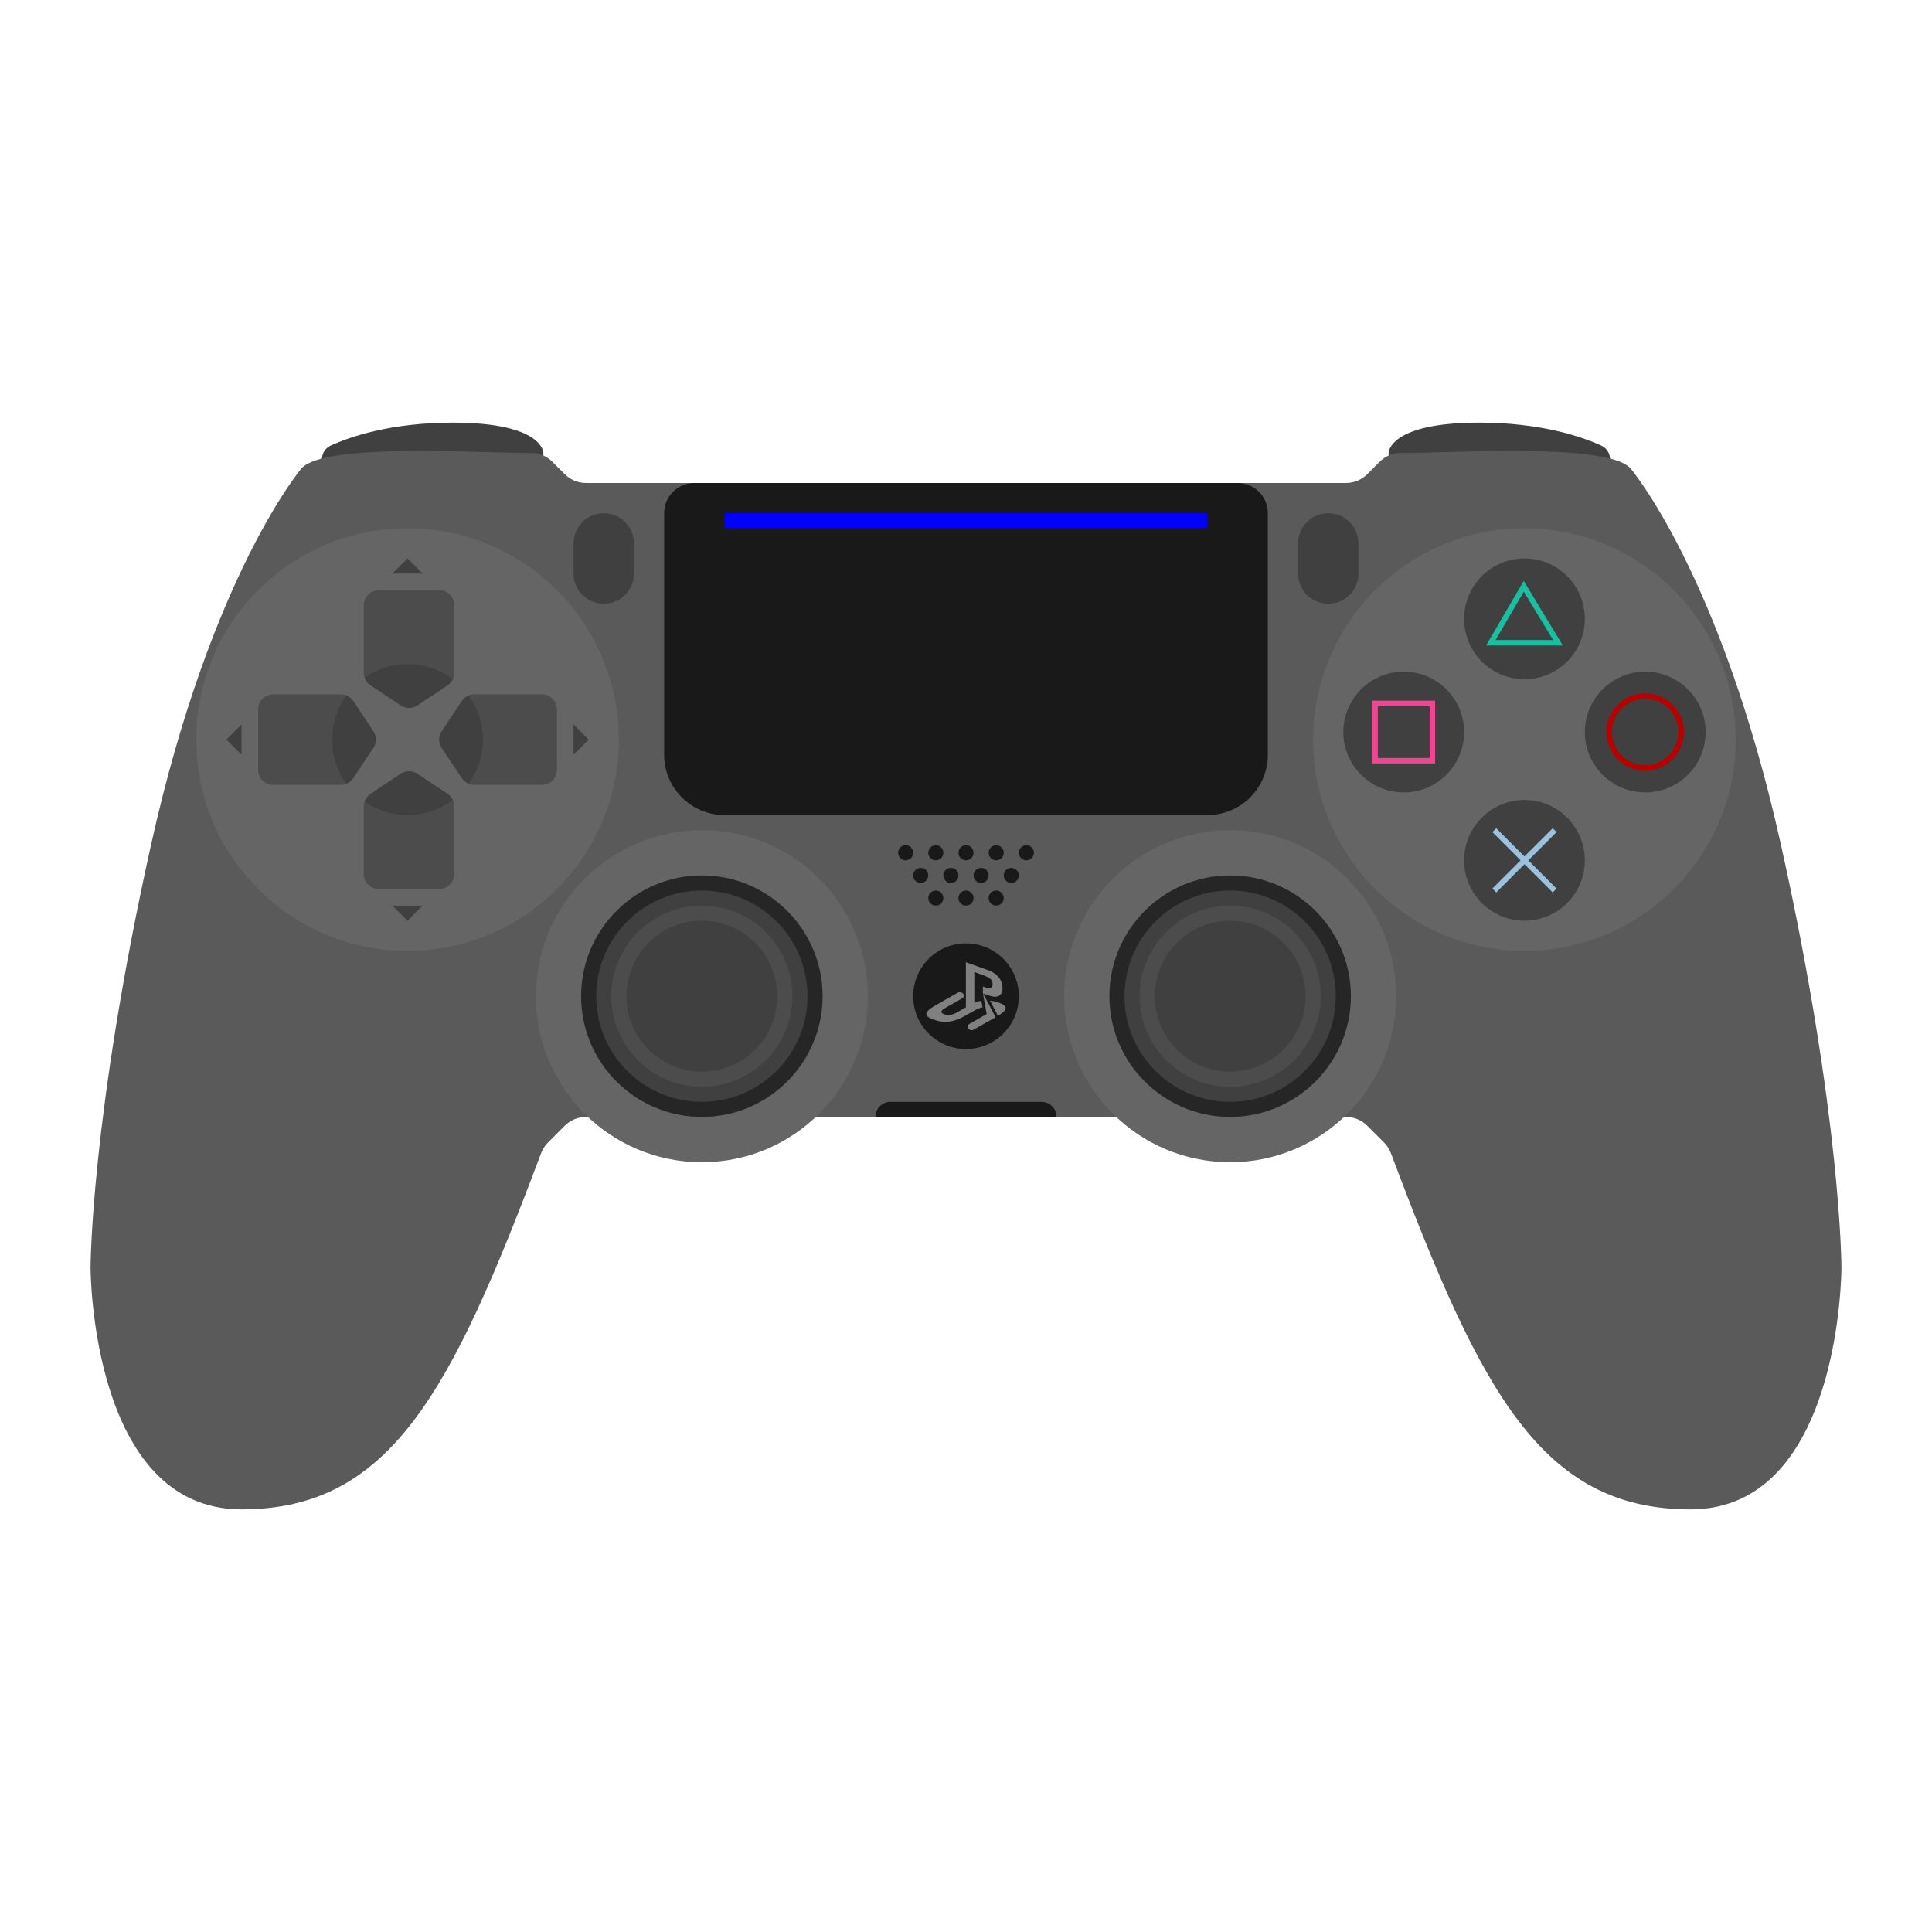
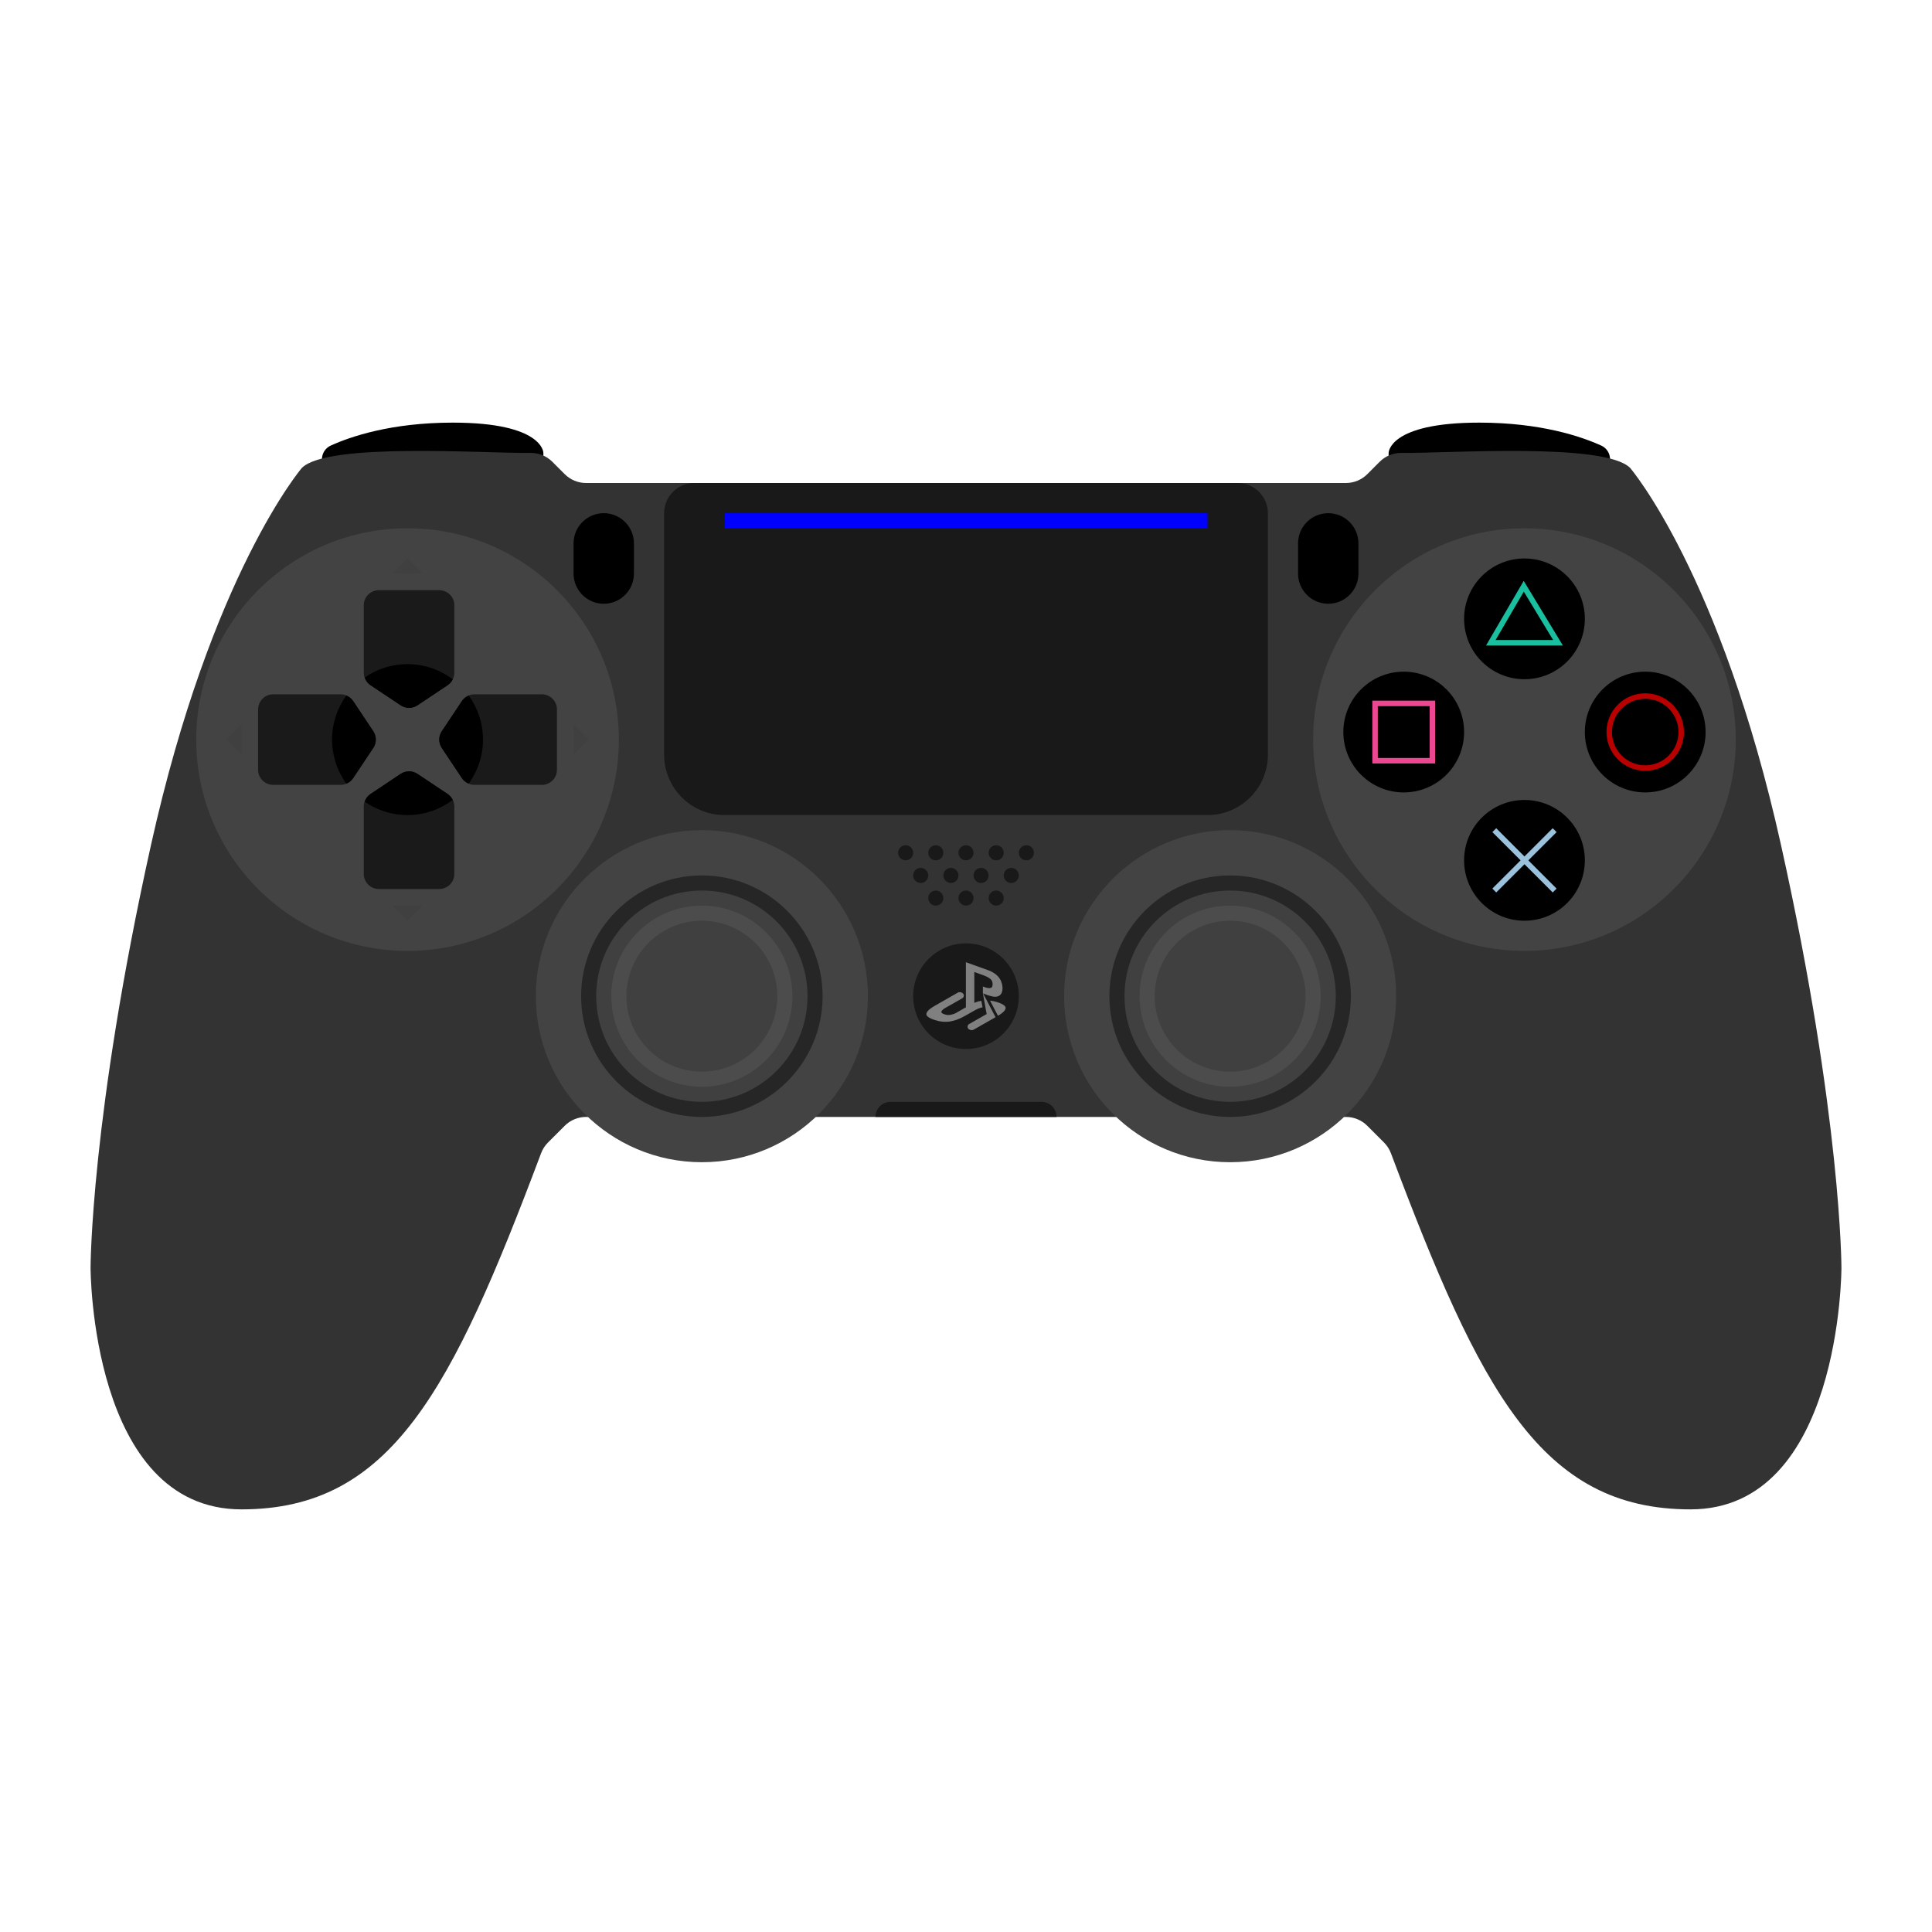
<svg xmlns="http://www.w3.org/2000/svg" viewBox="0 0 341.333 341.333" height="341.333" width="341.333" xml:space="preserve" id="svg2" version="1.1">
  <defs id="defs6">
    <clipPath id="clipPath18" clipPathUnits="userSpaceOnUse">
      <path id="path16" d="M 0,256 H 256 V 0 H 0 Z" />
    </clipPath>
    <clipPath id="clipPath26" clipPathUnits="userSpaceOnUse">
      <path id="path24" d="M 4,208 H 252 V 48 H 4 Z" />
    </clipPath>
  </defs>
-   <g id="g36" transform="matrix(1.333333,0,0,-1.333333,58.66667,85.33334)">
-     <path d="M 0,0 -1.124,2.248 C -1.63,3.259 -1.205,4.49 -0.175,4.958 2.43,6.142 7.821,8 16,8 28,8 28,4 28,4 V 0 Z" style="fill:#404040;fill-opacity:1;fill-rule:nonzero;stroke:none" id="path38" />
+   <g id="g36" transform="matrix(1.333333,0,0,-1.333333,58.66667,85.33334)" style="fill:#000000">
+     <path d="M 0,0 -1.124,2.248 C -1.63,3.259 -1.205,4.49 -0.175,4.958 2.43,6.142 7.821,8 16,8 28,8 28,4 28,4 V 0 Z" style="fill:#000000;fill-opacity:1;fill-rule:nonzero;stroke:none" id="path38" />
  </g>
-   <g id="g40" transform="matrix(1.333333,0,0,-1.333333,282.6667,85.33334)">
-     <path d="M 0,0 1.124,2.248 C 1.63,3.259 1.205,4.49 0.175,4.958 -2.43,6.142 -7.821,8 -16,8 -28,8 -28,4 -28,4 V 0 Z" style="fill:#404040;fill-opacity:1;fill-rule:nonzero;stroke:none" id="path42" />
+   <g id="g40" transform="matrix(1.333333,0,0,-1.333333,282.6667,85.33334)" style="fill:#000000">
+     <path d="M 0,0 1.124,2.248 C 1.63,3.259 1.205,4.49 0.175,4.958 -2.43,6.142 -7.821,8 -16,8 -28,8 -28,4 -28,4 V 0 Z" style="fill:#000000;fill-opacity:1;fill-rule:nonzero;stroke:none" id="path42" />
  </g>
-   <g id="g44" transform="matrix(1.333333,0,0,-1.333333,314.6667,149.3333)" style="fill:#5a5a5a;fill-opacity:1">
-     <path d="m 0,0 c -8,36 -20,50 -20,50 -3.404,3.404 -24.189,1.911 -30.308,1.987 -1.078,0.013 -2.114,-0.408 -2.877,-1.172 l -1.643,-1.644 C -55.578,48.421 -56.596,48 -57.657,48 h -100.686 c -1.061,0 -2.078,0.421 -2.828,1.171 l -1.644,1.644 c -0.764,0.764 -1.799,1.185 -2.878,1.172 -6.118,-0.076 -26.903,1.417 -30.307,-1.987 0,0 -12,-14 -20,-50 -8,-36 -8,-56 -8,-56 0,0 0,-32 20,-32 19.83,0 27.863,15.729 39.694,47.185 0.2,0.532 0.514,1.023 0.916,1.425 l 2.219,2.218 c 0.75,0.75 1.767,1.172 2.828,1.172 H -108 -57.657 c 1.061,0 2.079,-0.422 2.829,-1.172 l 2.218,-2.218 c 0.402,-0.402 0.716,-0.893 0.917,-1.425 C -39.862,-72.271 -31.829,-88 -12,-88 c 20,0 20,32 20,32 0,0 0,20 -8,56" style="fill:#5a5a5a;fill-opacity:1;fill-rule:nonzero;stroke:none" id="path46" />
+   <g id="g44" transform="matrix(1.333333,0,0,-1.333333,314.6667,149.3333)" style="fill:#333333;fill-opacity:1">
+     <path d="m 0,0 c -8,36 -20,50 -20,50 -3.404,3.404 -24.189,1.911 -30.308,1.987 -1.078,0.013 -2.114,-0.408 -2.877,-1.172 l -1.643,-1.644 C -55.578,48.421 -56.596,48 -57.657,48 h -100.686 c -1.061,0 -2.078,0.421 -2.828,1.171 l -1.644,1.644 c -0.764,0.764 -1.799,1.185 -2.878,1.172 -6.118,-0.076 -26.903,1.417 -30.307,-1.987 0,0 -12,-14 -20,-50 -8,-36 -8,-56 -8,-56 0,0 0,-32 20,-32 19.83,0 27.863,15.729 39.694,47.185 0.2,0.532 0.514,1.023 0.916,1.425 l 2.219,2.218 c 0.75,0.75 1.767,1.172 2.828,1.172 H -108 -57.657 c 1.061,0 2.079,-0.422 2.829,-1.172 l 2.218,-2.218 c 0.402,-0.402 0.716,-0.893 0.917,-1.425 C -39.862,-72.271 -31.829,-88 -12,-88 c 20,0 20,32 20,32 0,0 0,20 -8,56" style="fill:#333333;fill-opacity:1;fill-rule:nonzero;stroke:none" id="path46" />
  </g>
  <g id="g48" transform="matrix(1.333333,0,0,-1.333333,213.3333,144)">
    <path d="m 0,0 h -64 c -4.418,0 -8,3.582 -8,8 v 32 c 0,2.209 1.791,4 4,4 H 4 c 2.209,0 4,-1.791 4,-4 V 8 C 8,3.582 4.418,0 0,0" style="fill:#191919;fill-opacity:1;fill-rule:nonzero;stroke:none" id="path50" />
  </g>
  <path d="M 213.333,93.333 H 128 V 90.667 h 85.333 z" style="fill:#0000ff;fill-opacity:1;fill-rule:nonzero;stroke:none;stroke-width:1.333" id="path52" />
-   <g id="g54" transform="matrix(1.333333,0,0,-1.333333,109.3333,130.6667)" style="fill:#656565;fill-opacity:1">
-     <path d="m 0,0 c 0,-15.464 -12.536,-28 -28,-28 -15.464,0 -28,12.536 -28,28 0,15.464 12.536,28 28,28 C -12.536,28 0,15.464 0,0" style="fill:#656565;fill-opacity:1;fill-rule:nonzero;stroke:none" id="path56" />
+   <g id="g54" transform="matrix(1.333333,0,0,-1.333333,109.3333,130.6667)" style="fill:#434343;fill-opacity:1">
+     <path d="m 0,0 c 0,-15.464 -12.536,-28 -28,-28 -15.464,0 -28,12.536 -28,28 0,15.464 12.536,28 28,28 C -12.536,28 0,15.464 0,0" style="fill:#434343;fill-opacity:1;fill-rule:nonzero;stroke:none" id="path56" />
  </g>
-   <g id="g58" transform="matrix(1.333333,0,0,-1.333333,269.3333,168)" style="fill:#656565;fill-opacity:1">
-     <path d="M 0,0 C -15.439,0 -28,12.561 -28,28 -28,43.439 -15.439,56 0,56 15.439,56 28,43.439 28,28 28,12.561 15.439,0 0,0" style="fill:#656565;fill-opacity:1;fill-rule:nonzero;stroke:none" id="path60" />
+   <g id="g58" transform="matrix(1.333333,0,0,-1.333333,269.3333,168)" style="fill:#434343;fill-opacity:1">
+     <path d="M 0,0 C -15.439,0 -28,12.561 -28,28 -28,43.439 -15.439,56 0,56 15.439,56 28,43.439 28,28 28,12.561 15.439,0 0,0" style="fill:#434343;fill-opacity:1;fill-rule:nonzero;stroke:none" id="path60" />
  </g>
-   <g id="g62" transform="matrix(1.333333,0,0,-1.333333,106.6667,106.6667)">
-     <path d="m 0,0 v 0 c -2.209,0 -4,1.791 -4,4 v 4 c 0,2.209 1.791,4 4,4 2.209,0 4,-1.791 4,-4 V 4 C 4,1.791 2.209,0 0,0" style="fill:#404040;fill-opacity:1;fill-rule:nonzero;stroke:none" id="path64" />
+   <g id="g62" transform="matrix(1.333333,0,0,-1.333333,106.6667,106.6667)" style="fill:#000000">
+     <path d="m 0,0 v 0 c -2.209,0 -4,1.791 -4,4 v 4 c 0,2.209 1.791,4 4,4 2.209,0 4,-1.791 4,-4 V 4 C 4,1.791 2.209,0 0,0" style="fill:#000000;fill-opacity:1;fill-rule:nonzero;stroke:none" id="path64" />
  </g>
-   <g id="g66" transform="matrix(1.333333,0,0,-1.333333,234.6667,106.6667)">
-     <path d="m 0,0 v 0 c -2.209,0 -4,1.791 -4,4 v 4 c 0,2.209 1.791,4 4,4 2.209,0 4,-1.791 4,-4 V 4 C 4,1.791 2.209,0 0,0" style="fill:#404040;fill-opacity:1;fill-rule:nonzero;stroke:none" id="path68" />
+   <g id="g66" transform="matrix(1.333333,0,0,-1.333333,234.6667,106.6667)" style="fill:#000000">
+     <path d="m 0,0 v 0 c -2.209,0 -4,1.791 -4,4 v 4 c 0,2.209 1.791,4 4,4 2.209,0 4,-1.791 4,-4 V 4 C 4,1.791 2.209,0 0,0" style="fill:#000000;fill-opacity:1;fill-rule:nonzero;stroke:none" id="path68" />
  </g>
-   <g id="g70" transform="matrix(1.333333,0,0,-1.333333,60.17506,122.6667)">
-     <path d="m 0,0 h -8.93 c -1.104,0 -2,-0.896 -2,-2 v -8 c 0,-1.104 0.896,-2 2,-2 H 0 c 0.669,0 1.293,0.334 1.664,0.891 l 2.667,4 c 0.448,0.672 0.448,1.547 0,2.218 l -2.667,4 C 1.293,-0.334 0.669,0 0,0" style="fill:#4c4c4c;fill-opacity:1;fill-rule:nonzero;stroke:none" id="path72" />
+   <g id="g70" transform="matrix(1.333333,0,0,-1.333333,60.17506,122.6667)" style="fill:#1a1a1a">
+     <path d="m 0,0 h -8.93 c -1.104,0 -2,-0.896 -2,-2 v -8 c 0,-1.104 0.896,-2 2,-2 H 0 c 0.669,0 1.293,0.334 1.664,0.891 l 2.667,4 c 0.448,0.672 0.448,1.547 0,2.218 l -2.667,4 C 1.293,-0.334 0.669,0 0,0" style="fill:#1a1a1a;fill-opacity:1;fill-rule:nonzero;stroke:none" id="path72" />
  </g>
-   <g id="g74" transform="matrix(1.333333,0,0,-1.333333,83.82493,122.6667)">
-     <path d="m 0,0 h 8.93 c 1.104,0 2,-0.896 2,-2 v -8 c 0,-1.104 -0.896,-2 -2,-2 H 0 c -0.669,0 -1.293,0.334 -1.664,0.891 l -2.667,4 c -0.448,0.672 -0.448,1.547 0,2.218 l 2.667,4 C -1.293,-0.334 -0.669,0 0,0" style="fill:#4c4c4c;fill-opacity:1;fill-rule:nonzero;stroke:none" id="path76" />
+   <g id="g74" transform="matrix(1.333333,0,0,-1.333333,83.82493,122.6667)" style="fill:#1a1a1a">
+     <path d="m 0,0 h 8.93 c 1.104,0 2,-0.896 2,-2 v -8 c 0,-1.104 -0.896,-2 -2,-2 H 0 c -0.669,0 -1.293,0.334 -1.664,0.891 l -2.667,4 c -0.448,0.672 -0.448,1.547 0,2.218 l 2.667,4 C -1.293,-0.334 -0.669,0 0,0" style="fill:#1a1a1a;fill-opacity:1;fill-rule:nonzero;stroke:none" id="path76" />
  </g>
-   <g id="g78" transform="matrix(1.333333,0,0,-1.333333,80.26893,118.8417)">
-     <path d="m 0,0 v 8.93 c 0,1.104 -0.895,2 -2,2 h -8 c -1.104,0 -2,-0.896 -2,-2 V 0 c 0,-0.669 0.334,-1.293 0.891,-1.664 l 4,-2.667 c 0.672,-0.448 1.547,-0.448 2.218,0 l 4,2.667 C -0.334,-1.293 0,-0.669 0,0" style="fill:#4c4c4c;fill-opacity:1;fill-rule:nonzero;stroke:none" id="path80" />
+   <g id="g78" transform="matrix(1.333333,0,0,-1.333333,80.26893,118.8417)" style="fill:#1a1a1a">
+     <path d="m 0,0 v 8.93 c 0,1.104 -0.895,2 -2,2 h -8 c -1.104,0 -2,-0.896 -2,-2 V 0 c 0,-0.669 0.334,-1.293 0.891,-1.664 l 4,-2.667 c 0.672,-0.448 1.547,-0.448 2.218,0 l 4,2.667 C -0.334,-1.293 0,-0.669 0,0" style="fill:#1a1a1a;fill-opacity:1;fill-rule:nonzero;stroke:none" id="path80" />
  </g>
-   <g id="g82" transform="matrix(1.333333,0,0,-1.333333,80.26893,142.4916)">
-     <path d="m 0,0 v -8.93 c 0,-1.104 -0.895,-2 -2,-2 h -8 c -1.104,0 -2,0.896 -2,2 V 0 c 0,0.669 0.334,1.293 0.891,1.664 l 4,2.667 c 0.672,0.448 1.547,0.448 2.218,0 l 4,-2.667 C -0.334,1.293 0,0.669 0,0" style="fill:#4c4c4c;fill-opacity:1;fill-rule:nonzero;stroke:none" id="path84" />
+   <g id="g82" transform="matrix(1.333333,0,0,-1.333333,80.26893,142.4916)" style="fill:#1a1a1a">
+     <path d="m 0,0 v -8.93 c 0,-1.104 -0.895,-2 -2,-2 h -8 c -1.104,0 -2,0.896 -2,2 V 0 c 0,0.669 0.334,1.293 0.891,1.664 l 4,2.667 c 0.672,0.448 1.547,0.448 2.218,0 l 4,-2.667 C -0.334,1.293 0,0.669 0,0" style="fill:#1a1a1a;fill-opacity:1;fill-rule:nonzero;stroke:none" id="path84" />
  </g>
  <g id="g86" transform="matrix(1.333333,0,0,-1.333333,42.66667,128)">
    <path d="m 0,0 v -4 l -2,2 z" style="fill:#404040;fill-opacity:1;fill-rule:nonzero;stroke:none" id="path88" />
  </g>
  <g id="g90" transform="matrix(1.333333,0,0,-1.333333,101.3333,133.3333)">
    <path d="M 0,0 V 4 L 2,2 Z" style="fill:#404040;fill-opacity:1;fill-rule:nonzero;stroke:none" id="path92" />
  </g>
  <g id="g94" transform="matrix(1.333333,0,0,-1.333333,74.66666,101.3333)">
    <path d="m 0,0 h -4 l 2,2 z" style="fill:#404040;fill-opacity:1;fill-rule:nonzero;stroke:none" id="path96" />
  </g>
  <g id="g98" transform="matrix(1.333333,0,0,-1.333333,69.33333,160)">
    <path d="M 0,0 H 4 L 2,-2 Z" style="fill:#404040;fill-opacity:1;fill-rule:nonzero;stroke:none" id="path100" />
  </g>
-   <g id="g102" transform="matrix(1.333333,0,0,-1.333333,153.3333,176)" style="fill:#656565;fill-opacity:1;font-variant-east_asian:normal;opacity:1;vector-effect:none;stroke-width:1;stroke-linecap:butt;stroke-linejoin:miter;stroke-miterlimit:4;stroke-dasharray:none;stroke-dashoffset:0;stroke-opacity:1;stroke:none">
-     <path d="m 0,0 c 0,-12.15 -9.85,-22 -22,-22 -12.15,0 -22,9.85 -22,22 0,12.15 9.85,22 22,22 C -9.85,22 0,12.15 0,0" style="fill:#656565;fill-opacity:1;fill-rule:nonzero;stroke:none;font-variant-east_asian:normal;vector-effect:none;stroke-width:1;stroke-linecap:butt;stroke-linejoin:miter;stroke-miterlimit:4;stroke-dasharray:none;stroke-dashoffset:0;stroke-opacity:1" id="path104" />
+   <g id="g102" transform="matrix(1.333333,0,0,-1.333333,153.3333,176)" style="fill:#434343;fill-opacity:1;font-variant-east_asian:normal;opacity:1;vector-effect:none;stroke-width:1;stroke-linecap:butt;stroke-linejoin:miter;stroke-miterlimit:4;stroke-dasharray:none;stroke-dashoffset:0;stroke-opacity:1;stroke:none">
+     <path d="m 0,0 c 0,-12.15 -9.85,-22 -22,-22 -12.15,0 -22,9.85 -22,22 0,12.15 9.85,22 22,22 C -9.85,22 0,12.15 0,0" style="fill:#434343;fill-opacity:1;fill-rule:nonzero;stroke:none;font-variant-east_asian:normal;vector-effect:none;stroke-width:1;stroke-linecap:butt;stroke-linejoin:miter;stroke-miterlimit:4;stroke-dasharray:none;stroke-dashoffset:0;stroke-opacity:1" id="path104" />
  </g>
  <g id="g106" transform="matrix(1.333333,0,0,-1.333333,124,154.6667)">
    <path d="m 0,0 c -8.822,0 -16,-7.178 -16,-16 0,-8.822 7.178,-16 16,-16 8.822,0 16,7.178 16,16 C 16,-7.178 8.822,0 0,0" style="fill:#262626;fill-opacity:1;fill-rule:nonzero;stroke:none" id="path108" />
  </g>
  <g id="g110" transform="matrix(1.333333,0,0,-1.333333,142.6667,176)">
    <path d="m 0,0 c 0,-7.732 -6.268,-14 -14,-14 -7.732,0 -14,6.268 -14,14 0,7.732 6.268,14 14,14 C -6.268,14 0,7.732 0,0" style="fill:#404040;fill-opacity:1;fill-rule:nonzero;stroke:none" id="path112" />
  </g>
  <g id="g114" transform="matrix(1.333333,0,0,-1.333333,124,160)">
    <path d="m 0,0 c -6.627,0 -12,-5.373 -12,-12 0,-6.627 5.373,-12 12,-12 6.627,0 12,5.373 12,12 C 12,-5.373 6.627,0 0,0 m 0,-2 c 5.514,0 10,-4.486 10,-10 0,-5.514 -4.486,-10 -10,-10 -5.514,0 -10,4.486 -10,10 0,5.514 4.486,10 10,10" style="fill:#4c4c4c;fill-opacity:1;fill-rule:nonzero;stroke:none" id="path116" />
  </g>
-   <g id="g118" transform="matrix(1.333333,0,0,-1.333333,246.6667,176)" style="fill:#656565;fill-opacity:1;font-variant-east_asian:normal;opacity:1;vector-effect:none;stroke-width:1;stroke-linecap:butt;stroke-linejoin:miter;stroke-miterlimit:4;stroke-dasharray:none;stroke-dashoffset:0;stroke-opacity:1;stroke:none">
-     <path d="m 0,0 c 0,-12.15 -9.85,-22 -22,-22 -12.15,0 -22,9.85 -22,22 0,12.15 9.85,22 22,22 C -9.85,22 0,12.15 0,0" style="fill:#656565;fill-opacity:1;fill-rule:nonzero;stroke:none;font-variant-east_asian:normal;vector-effect:none;stroke-width:1;stroke-linecap:butt;stroke-linejoin:miter;stroke-miterlimit:4;stroke-dasharray:none;stroke-dashoffset:0;stroke-opacity:1" id="path120" />
+   <g id="g118" transform="matrix(1.333333,0,0,-1.333333,246.6667,176)" style="fill:#434343;fill-opacity:1;font-variant-east_asian:normal;opacity:1;vector-effect:none;stroke-width:1;stroke-linecap:butt;stroke-linejoin:miter;stroke-miterlimit:4;stroke-dasharray:none;stroke-dashoffset:0;stroke-opacity:1;stroke:none">
+     <path d="m 0,0 c 0,-12.15 -9.85,-22 -22,-22 -12.15,0 -22,9.85 -22,22 0,12.15 9.85,22 22,22 C -9.85,22 0,12.15 0,0" style="fill:#434343;fill-opacity:1;fill-rule:nonzero;stroke:none;font-variant-east_asian:normal;vector-effect:none;stroke-width:1;stroke-linecap:butt;stroke-linejoin:miter;stroke-miterlimit:4;stroke-dasharray:none;stroke-dashoffset:0;stroke-opacity:1" id="path120" />
  </g>
  <g id="g122" transform="matrix(1.333333,0,0,-1.333333,217.3333,154.6667)">
    <path d="m 0,0 c -8.822,0 -16,-7.178 -16,-16 0,-8.822 7.178,-16 16,-16 8.822,0 16,7.178 16,16 C 16,-7.178 8.822,0 0,0" style="fill:#262626;fill-opacity:1;fill-rule:nonzero;stroke:none" id="path124" />
  </g>
  <g id="g126" transform="matrix(1.333333,0,0,-1.333333,236,176)">
    <path d="m 0,0 c 0,-7.732 -6.268,-14 -14,-14 -7.732,0 -14,6.268 -14,14 0,7.732 6.268,14 14,14 C -6.268,14 0,7.732 0,0" style="fill:#404040;fill-opacity:1;fill-rule:nonzero;stroke:none" id="path128" />
  </g>
  <g id="g130" transform="matrix(1.333333,0,0,-1.333333,217.3333,160)">
    <path d="m 0,0 c -6.627,0 -12,-5.373 -12,-12 0,-6.627 5.373,-12 12,-12 6.627,0 12,5.373 12,12 C 12,-5.373 6.627,0 0,0 m 0,-2 c 5.514,0 10,-4.486 10,-10 0,-5.514 -4.486,-10 -10,-10 -5.514,0 -10,4.486 -10,10 0,5.514 4.486,10 10,10" style="fill:#4c4c4c;fill-opacity:1;fill-rule:nonzero;stroke:none" id="path132" />
  </g>
  <g id="g134" transform="matrix(1.333333,0,0,-1.333333,180,176)">
    <path d="m 0,0 c 0,-3.866 -3.134,-7 -7,-7 -3.866,0 -7,3.134 -7,7 0,3.866 3.134,7 7,7 3.866,0 7,-3.134 7,-7" style="fill:#191919;fill-opacity:1;fill-rule:nonzero;stroke:none" id="path136" />
  </g>
  <g id="g138" transform="matrix(1.333333,0,0,-1.333333,158.6667,150.6667)">
    <path d="M 0,0 C 0,-0.552 0.448,-1 1,-1 1.552,-1 2,-0.552 2,0 2,0.552 1.552,1 1,1 0.448,1 0,0.552 0,0" style="fill:#191919;fill-opacity:1;fill-rule:nonzero;stroke:none" id="path140" />
  </g>
  <g id="g142" transform="matrix(1.333333,0,0,-1.333333,164,150.6667)">
    <path d="M 0,0 C 0,-0.552 0.448,-1 1,-1 1.552,-1 2,-0.552 2,0 2,0.552 1.552,1 1,1 0.448,1 0,0.552 0,0" style="fill:#191919;fill-opacity:1;fill-rule:nonzero;stroke:none" id="path144" />
  </g>
  <g id="g146" transform="matrix(1.333333,0,0,-1.333333,169.3333,150.6667)">
    <path d="M 0,0 C 0,-0.552 0.448,-1 1,-1 1.552,-1 2,-0.552 2,0 2,0.552 1.552,1 1,1 0.448,1 0,0.552 0,0" style="fill:#191919;fill-opacity:1;fill-rule:nonzero;stroke:none" id="path148" />
  </g>
  <g id="g150" transform="matrix(1.333333,0,0,-1.333333,174.6667,150.6667)">
    <path d="M 0,0 C 0,-0.552 0.447,-1 1,-1 1.553,-1 2,-0.552 2,0 2,0.552 1.553,1 1,1 0.447,1 0,0.552 0,0" style="fill:#191919;fill-opacity:1;fill-rule:nonzero;stroke:none" id="path152" />
  </g>
  <g id="g154" transform="matrix(1.333333,0,0,-1.333333,180,150.6667)">
    <path d="M 0,0 C 0,-0.552 0.447,-1 1,-1 1.553,-1 2,-0.552 2,0 2,0.552 1.553,1 1,1 0.447,1 0,0.552 0,0" style="fill:#191919;fill-opacity:1;fill-rule:nonzero;stroke:none" id="path156" />
  </g>
  <g id="g158" transform="matrix(1.333333,0,0,-1.333333,161.3333,154.6667)">
    <path d="M 0,0 C 0,-0.552 0.448,-1 1,-1 1.552,-1 2,-0.552 2,0 2,0.552 1.552,1 1,1 0.448,1 0,0.552 0,0" style="fill:#191919;fill-opacity:1;fill-rule:nonzero;stroke:none" id="path160" />
  </g>
  <g id="g162" transform="matrix(1.333333,0,0,-1.333333,166.6667,154.6667)">
    <path d="M 0,0 C 0,-0.552 0.448,-1 1,-1 1.552,-1 2,-0.552 2,0 2,0.552 1.552,1 1,1 0.448,1 0,0.552 0,0" style="fill:#191919;fill-opacity:1;fill-rule:nonzero;stroke:none" id="path164" />
  </g>
  <g id="g166" transform="matrix(1.333333,0,0,-1.333333,172,154.6667)">
    <path d="M 0,0 C 0,-0.552 0.447,-1 1,-1 1.553,-1 2,-0.552 2,0 2,0.552 1.553,1 1,1 0.447,1 0,0.552 0,0" style="fill:#191919;fill-opacity:1;fill-rule:nonzero;stroke:none" id="path168" />
  </g>
  <g id="g170" transform="matrix(1.333333,0,0,-1.333333,177.3333,154.6667)">
    <path d="M 0,0 C 0,-0.552 0.447,-1 1,-1 1.553,-1 2,-0.552 2,0 2,0.552 1.553,1 1,1 0.447,1 0,0.552 0,0" style="fill:#191919;fill-opacity:1;fill-rule:nonzero;stroke:none" id="path172" />
  </g>
  <g id="g174" transform="matrix(1.333333,0,0,-1.333333,164,158.6667)">
    <path d="M 0,0 C 0,-0.552 0.448,-1 1,-1 1.552,-1 2,-0.552 2,0 2,0.552 1.552,1 1,1 0.448,1 0,0.552 0,0" style="fill:#191919;fill-opacity:1;fill-rule:nonzero;stroke:none" id="path176" />
  </g>
  <g id="g178" transform="matrix(1.333333,0,0,-1.333333,169.3333,158.6667)">
    <path d="M 0,0 C 0,-0.552 0.448,-1 1,-1 1.552,-1 2,-0.552 2,0 2,0.552 1.552,1 1,1 0.448,1 0,0.552 0,0" style="fill:#191919;fill-opacity:1;fill-rule:nonzero;stroke:none" id="path180" />
  </g>
  <g id="g182" transform="matrix(1.333333,0,0,-1.333333,174.6667,158.6667)">
    <path d="M 0,0 C 0,-0.552 0.447,-1 1,-1 1.553,-1 2,-0.552 2,0 2,0.552 1.553,1 1,1 0.447,1 0,0.552 0,0" style="fill:#191919;fill-opacity:1;fill-rule:nonzero;stroke:none" id="path184" />
  </g>
  <g id="g186" transform="matrix(1.333333,0,0,-1.333333,186.6667,197.3333)">
    <path d="m 0,0 h -24 c 0,1.104 0.896,2 2,2 H -2 C -0.896,2 0,1.104 0,0" style="fill:#191919;fill-opacity:1;fill-rule:nonzero;stroke:none" id="path188" />
  </g>
-   <g id="g190" transform="matrix(1.333333,0,0,-1.333333,258.6667,129.3333)">
-     <path d="m 0,0 c 0,-4.418 -3.582,-8 -8,-8 -4.418,0 -8,3.582 -8,8 0,4.418 3.582,8 8,8 4.418,0 8,-3.582 8,-8" style="fill:#404040;fill-opacity:1;fill-rule:nonzero;stroke:none" id="path192" />
+   <g id="g190" transform="matrix(1.333333,0,0,-1.333333,258.6667,129.3333)" style="fill:#000000">
+     <path d="m 0,0 c 0,-4.418 -3.582,-8 -8,-8 -4.418,0 -8,3.582 -8,8 0,4.418 3.582,8 8,8 4.418,0 8,-3.582 8,-8" style="fill:#000000;fill-opacity:1;fill-rule:nonzero;stroke:none" id="path192" />
  </g>
-   <g id="g194" transform="matrix(1.333333,0,0,-1.333333,301.3333,129.3333)">
-     <path d="m 0,0 c 0,-4.418 -3.582,-8 -8,-8 -4.418,0 -8,3.582 -8,8 0,4.418 3.582,8 8,8 4.418,0 8,-3.582 8,-8" style="fill:#404040;fill-opacity:1;fill-rule:nonzero;stroke:none" id="path196" />
+   <g id="g194" transform="matrix(1.333333,0,0,-1.333333,301.3333,129.3333)" style="fill:#000000">
+     <path d="m 0,0 c 0,-4.418 -3.582,-8 -8,-8 -4.418,0 -8,3.582 -8,8 0,4.418 3.582,8 8,8 4.418,0 8,-3.582 8,-8" style="fill:#000000;fill-opacity:1;fill-rule:nonzero;stroke:none" id="path196" />
  </g>
-   <g id="g198" transform="matrix(1.333333,0,0,-1.333333,269.3333,120)">
-     <path d="m 0,0 c -4.418,0 -8,3.582 -8,8 0,4.418 3.582,8 8,8 C 4.418,16 8,12.418 8,8 8,3.582 4.418,0 0,0" style="fill:#404040;fill-opacity:1;fill-rule:nonzero;stroke:none" id="path200" />
+   <g id="g198" transform="matrix(1.333333,0,0,-1.333333,269.3333,120)" style="fill:#000000">
+     <path d="m 0,0 c -4.418,0 -8,3.582 -8,8 0,4.418 3.582,8 8,8 C 4.418,16 8,12.418 8,8 8,3.582 4.418,0 0,0" style="fill:#000000;fill-opacity:1;fill-rule:nonzero;stroke:none" id="path200" />
  </g>
-   <g id="g202" transform="matrix(1.333333,0,0,-1.333333,269.3333,162.6667)">
-     <path d="m 0,0 c -4.418,0 -8,3.582 -8,8 0,4.418 3.582,8 8,8 C 4.418,16 8,12.418 8,8 8,3.582 4.418,0 0,0" style="fill:#404040;fill-opacity:1;fill-rule:nonzero;stroke:none" id="path204" />
+   <g id="g202" transform="matrix(1.333333,0,0,-1.333333,269.3333,162.6667)" style="fill:#000000">
+     <path d="m 0,0 c -4.418,0 -8,3.582 -8,8 0,4.418 3.582,8 8,8 C 4.418,16 8,12.418 8,8 8,3.582 4.418,0 0,0" style="fill:#000000;fill-opacity:1;fill-rule:nonzero;stroke:none" id="path204" />
  </g>
-   <g id="g206" transform="matrix(1.333333,0,0,-1.333333,82.8132,122.8867)">
-     <path d="m 0,0 c -0.361,-0.149 -0.682,-0.391 -0.905,-0.726 l -2.667,-4 c -0.448,-0.671 -0.448,-1.546 0,-2.218 l 2.667,-4 c 0.223,-0.335 0.544,-0.577 0.905,-0.726 1.185,1.643 1.89,3.654 1.89,5.835 C 1.89,-3.654 1.185,-1.643 0,0" style="fill:#404040;fill-opacity:1;fill-rule:nonzero;stroke:none" id="path208" />
+   <g id="g206" transform="matrix(1.333333,0,0,-1.333333,82.8132,122.8867)" style="fill:#000000">
+     <path d="m 0,0 c -0.361,-0.149 -0.682,-0.391 -0.905,-0.726 l -2.667,-4 c -0.448,-0.671 -0.448,-1.546 0,-2.218 l 2.667,-4 c 0.223,-0.335 0.544,-0.577 0.905,-0.726 1.185,1.643 1.89,3.654 1.89,5.835 C 1.89,-3.654 1.185,-1.643 0,0" style="fill:#000000;fill-opacity:1;fill-rule:nonzero;stroke:none" id="path208" />
  </g>
-   <g id="g210" transform="matrix(1.333333,0,0,-1.333333,72,144)">
-     <path d="M 0,0 C 2.25,0 4.32,0.752 5.992,2.007 5.838,2.321 5.61,2.596 5.312,2.795 l -4,2.667 c -0.672,0.448 -1.548,0.448 -2.22,0 l -4,-2.667 C -5.278,2.548 -5.538,2.184 -5.679,1.773 -4.065,0.657 -2.11,0 0,0" style="fill:#404040;fill-opacity:1;fill-rule:nonzero;stroke:none" id="path212" />
+   <g id="g210" transform="matrix(1.333333,0,0,-1.333333,72,144)" style="fill:#000000">
+     <path d="M 0,0 C 2.25,0 4.32,0.752 5.992,2.007 5.838,2.321 5.61,2.596 5.312,2.795 l -4,2.667 c -0.672,0.448 -1.548,0.448 -2.22,0 l -4,-2.667 C -5.278,2.548 -5.538,2.184 -5.679,1.773 -4.065,0.657 -2.11,0 0,0" style="fill:#000000;fill-opacity:1;fill-rule:nonzero;stroke:none" id="path212" />
  </g>
-   <g id="g214" transform="matrix(1.333333,0,0,-1.333333,65.94987,129.1875)">
-     <path d="m 0,0 -2.667,4 c -0.223,0.335 -0.544,0.576 -0.905,0.726 -1.185,-1.643 -1.89,-3.655 -1.89,-5.835 0,-2.181 0.705,-4.192 1.89,-5.835 0.361,0.149 0.682,0.39 0.905,0.725 l 2.667,4 C 0.448,-1.547 0.448,-0.672 0,0" style="fill:#404040;fill-opacity:1;fill-rule:nonzero;stroke:none" id="path216" />
+   <g id="g214" transform="matrix(1.333333,0,0,-1.333333,65.94987,129.1875)" style="fill:#000000">
+     <path d="m 0,0 -2.667,4 c -0.223,0.335 -0.544,0.576 -0.905,0.726 -1.185,-1.643 -1.89,-3.655 -1.89,-5.835 0,-2.181 0.705,-4.192 1.89,-5.835 0.361,0.149 0.682,0.39 0.905,0.725 l 2.667,4 C 0.448,-1.547 0.448,-0.672 0,0" style="fill:#000000;fill-opacity:1;fill-rule:nonzero;stroke:none" id="path216" />
  </g>
-   <g id="g218" transform="matrix(1.333333,0,0,-1.333333,73.74867,124.6165)">
-     <path d="M 0,0 4,2.667 C 4.299,2.866 4.527,3.142 4.68,3.455 3.009,4.71 0.939,5.462 -1.312,5.462 c -2.11,0 -4.064,-0.657 -5.678,-1.773 0.14,-0.41 0.4,-0.775 0.771,-1.022 L -2.219,0 C -1.547,-0.448 -0.672,-0.448 0,0" style="fill:#404040;fill-opacity:1;fill-rule:nonzero;stroke:none" id="path220" />
+   <g id="g218" transform="matrix(1.333333,0,0,-1.333333,73.74867,124.6165)" style="fill:#000000">
+     <path d="M 0,0 4,2.667 C 4.299,2.866 4.527,3.142 4.68,3.455 3.009,4.71 0.939,5.462 -1.312,5.462 c -2.11,0 -4.064,-0.657 -5.678,-1.773 0.14,-0.41 0.4,-0.775 0.771,-1.022 L -2.219,0 C -1.547,-0.448 -0.672,-0.448 0,0" style="fill:#000000;fill-opacity:1;fill-rule:nonzero;stroke:none" id="path220" />
  </g>
  <path d="m 243.423,133.912 h 9.156 v -9.156 h -9.156 z m 10.125,0.969 h -11.095 v -11.095 h 11.095 z" style="fill:#ed4792;fill-opacity:1;fill-rule:nonzero;stroke:none;stroke-width:1.034" id="path88-6" />
  <path id="path92-4" style="fill:#b80000;fill-opacity:1;fill-rule:nonzero;stroke:none;stroke-width:1.034" d="m 290.667,123.459 c -3.239,0 -5.875,2.636 -5.875,5.875 0,3.239 2.636,5.875 5.875,5.875 3.239,0 5.875,-2.636 5.875,-5.875 0,-3.239 -2.636,-5.875 -5.875,-5.875 m 0,12.718 c -3.773,0 -6.844,-3.07 -6.844,-6.844 0,-3.773 3.07,-6.844 6.844,-6.844 3.773,0 6.844,3.07 6.844,6.844 0,3.773 -3.07,6.844 -6.844,6.844" />
  <path id="path96-7" style="fill:#1abf9f;fill-opacity:1;fill-rule:nonzero;stroke:none;stroke-width:1.034" d="m 269.198,102.624 -6.651,11.418 h 13.572 z m 0.017,1.898 5.183,8.551 h -10.164 z" />
  <path id="path100-0" style="fill:#9bc2dd;fill-opacity:1;fill-rule:nonzero;stroke:none;stroke-width:1.034" d="m 275.008,147.011 -0.686,-0.686 -4.989,4.989 -4.989,-4.989 -0.685,0.686 4.988,4.989 -4.988,4.989 0.685,0.686 4.989,-4.989 4.989,4.989 0.686,-0.686 L 270.018,152 Z" />
  <g id="g1076" transform="matrix(0.7427376,0,0,0.7427376,82.57891,-29.44231)" style="fill:#808080">
    <path d="m 126.95,273.064 c -0.212,-0.544 -0.567,-1.04 -1.063,-1.484 -0.271,-0.243 -0.561,-0.452 -0.873,-0.627 -0.309,-0.175 -0.621,-0.324 -0.935,-0.453 -0.175,-0.077 -5.504,-1.98 -5.504,-1.98 v 10.719 l -2.301,1.321 c -0.377,0.215 -0.811,0.368 -1.299,0.463 -0.489,0.095 -0.971,0.064 -1.451,-0.091 -0.627,-0.203 -0.885,-0.435 -0.775,-0.696 0.111,-0.26 0.403,-0.531 0.877,-0.811 l 4.067,-2.312 c 0.599,-0.34 0.501,-1.167 -0.161,-1.381 l -0.159,-0.052 c -0.24,-0.077 -0.504,-0.051 -0.72,0.073 l -5.524,3.156 c -1.143,0.649 -1.789,1.248 -1.941,1.796 -0.152,0.549 0.475,1.06 1.88,1.532 1.347,0.444 2.599,0.568 3.759,0.372 1.16,-0.196 2.284,-0.611 3.375,-1.24 l 2.349,-1.323 0.025,0.011 v -0.024 l 0.295,-0.167 c 0.417,-0.227 0.84,-0.405 1.263,-0.535 0.125,-0.037 0.26,-0.06 0.4,-0.075 l -0.293,-1.555 c -0.371,0.06 -0.725,0.137 -1.045,0.251 -0.216,0.075 -0.421,0.155 -0.619,0.239 v -7.345 l 2.364,0.852 v 0.012 c 0.52,0.188 0.985,0.435 1.395,0.741 0.411,0.308 0.607,0.756 0.588,1.343 0,0.535 -0.185,0.825 -0.553,0.873 -0.368,0.047 -0.804,-0.023 -1.307,-0.209 l -0.449,-0.168 v 1.559 l -0.003,-0.004 0.003,0.08 0.308,1.695 c -0.003,0 -0.004,0 -0.005,10e-4 l 0.153,0.812 0.439,2.42 -4.141,2.355 c -0.597,0.34 -0.5,1.167 0.163,1.38 l 0.16,0.052 c 0.239,0.077 0.503,0.051 0.717,-0.071 l 5.211,-2.963 -0.007,-0.015 0.02,0.007 -2.968,-5.655 0.387,0.149 c 0.109,0.041 0.219,0.083 0.328,0.124 0.109,0.041 0.22,0.083 0.331,0.125 0.421,0.143 0.839,0.256 1.251,0.339 0.412,0.083 0.796,0.075 1.152,-0.024 0.423,-0.128 0.725,-0.373 0.909,-0.74 0.184,-0.367 0.271,-0.787 0.261,-1.259 -0.009,-0.516 -0.12,-1.048 -0.332,-1.595" style="fill:#808080;fill-opacity:1;fill-rule:nonzero;stroke:none;stroke-width:1.333" id="path226" />
    <path d="m 126.135,278.049 c -0.113,-0.036 -0.227,-0.071 -0.34,-0.104 -0.113,-0.032 -0.232,-0.063 -0.356,-0.095 -0.347,-0.089 -0.729,-0.147 -1.123,-0.193 l 1.883,3.612 c 1.045,-0.613 1.657,-1.181 1.808,-1.699 0.157,-0.541 -0.467,-1.049 -1.872,-1.521" style="fill:#808080;fill-opacity:1;fill-rule:nonzero;stroke:none;stroke-width:1.333" id="path230" />
  </g>
</svg>
